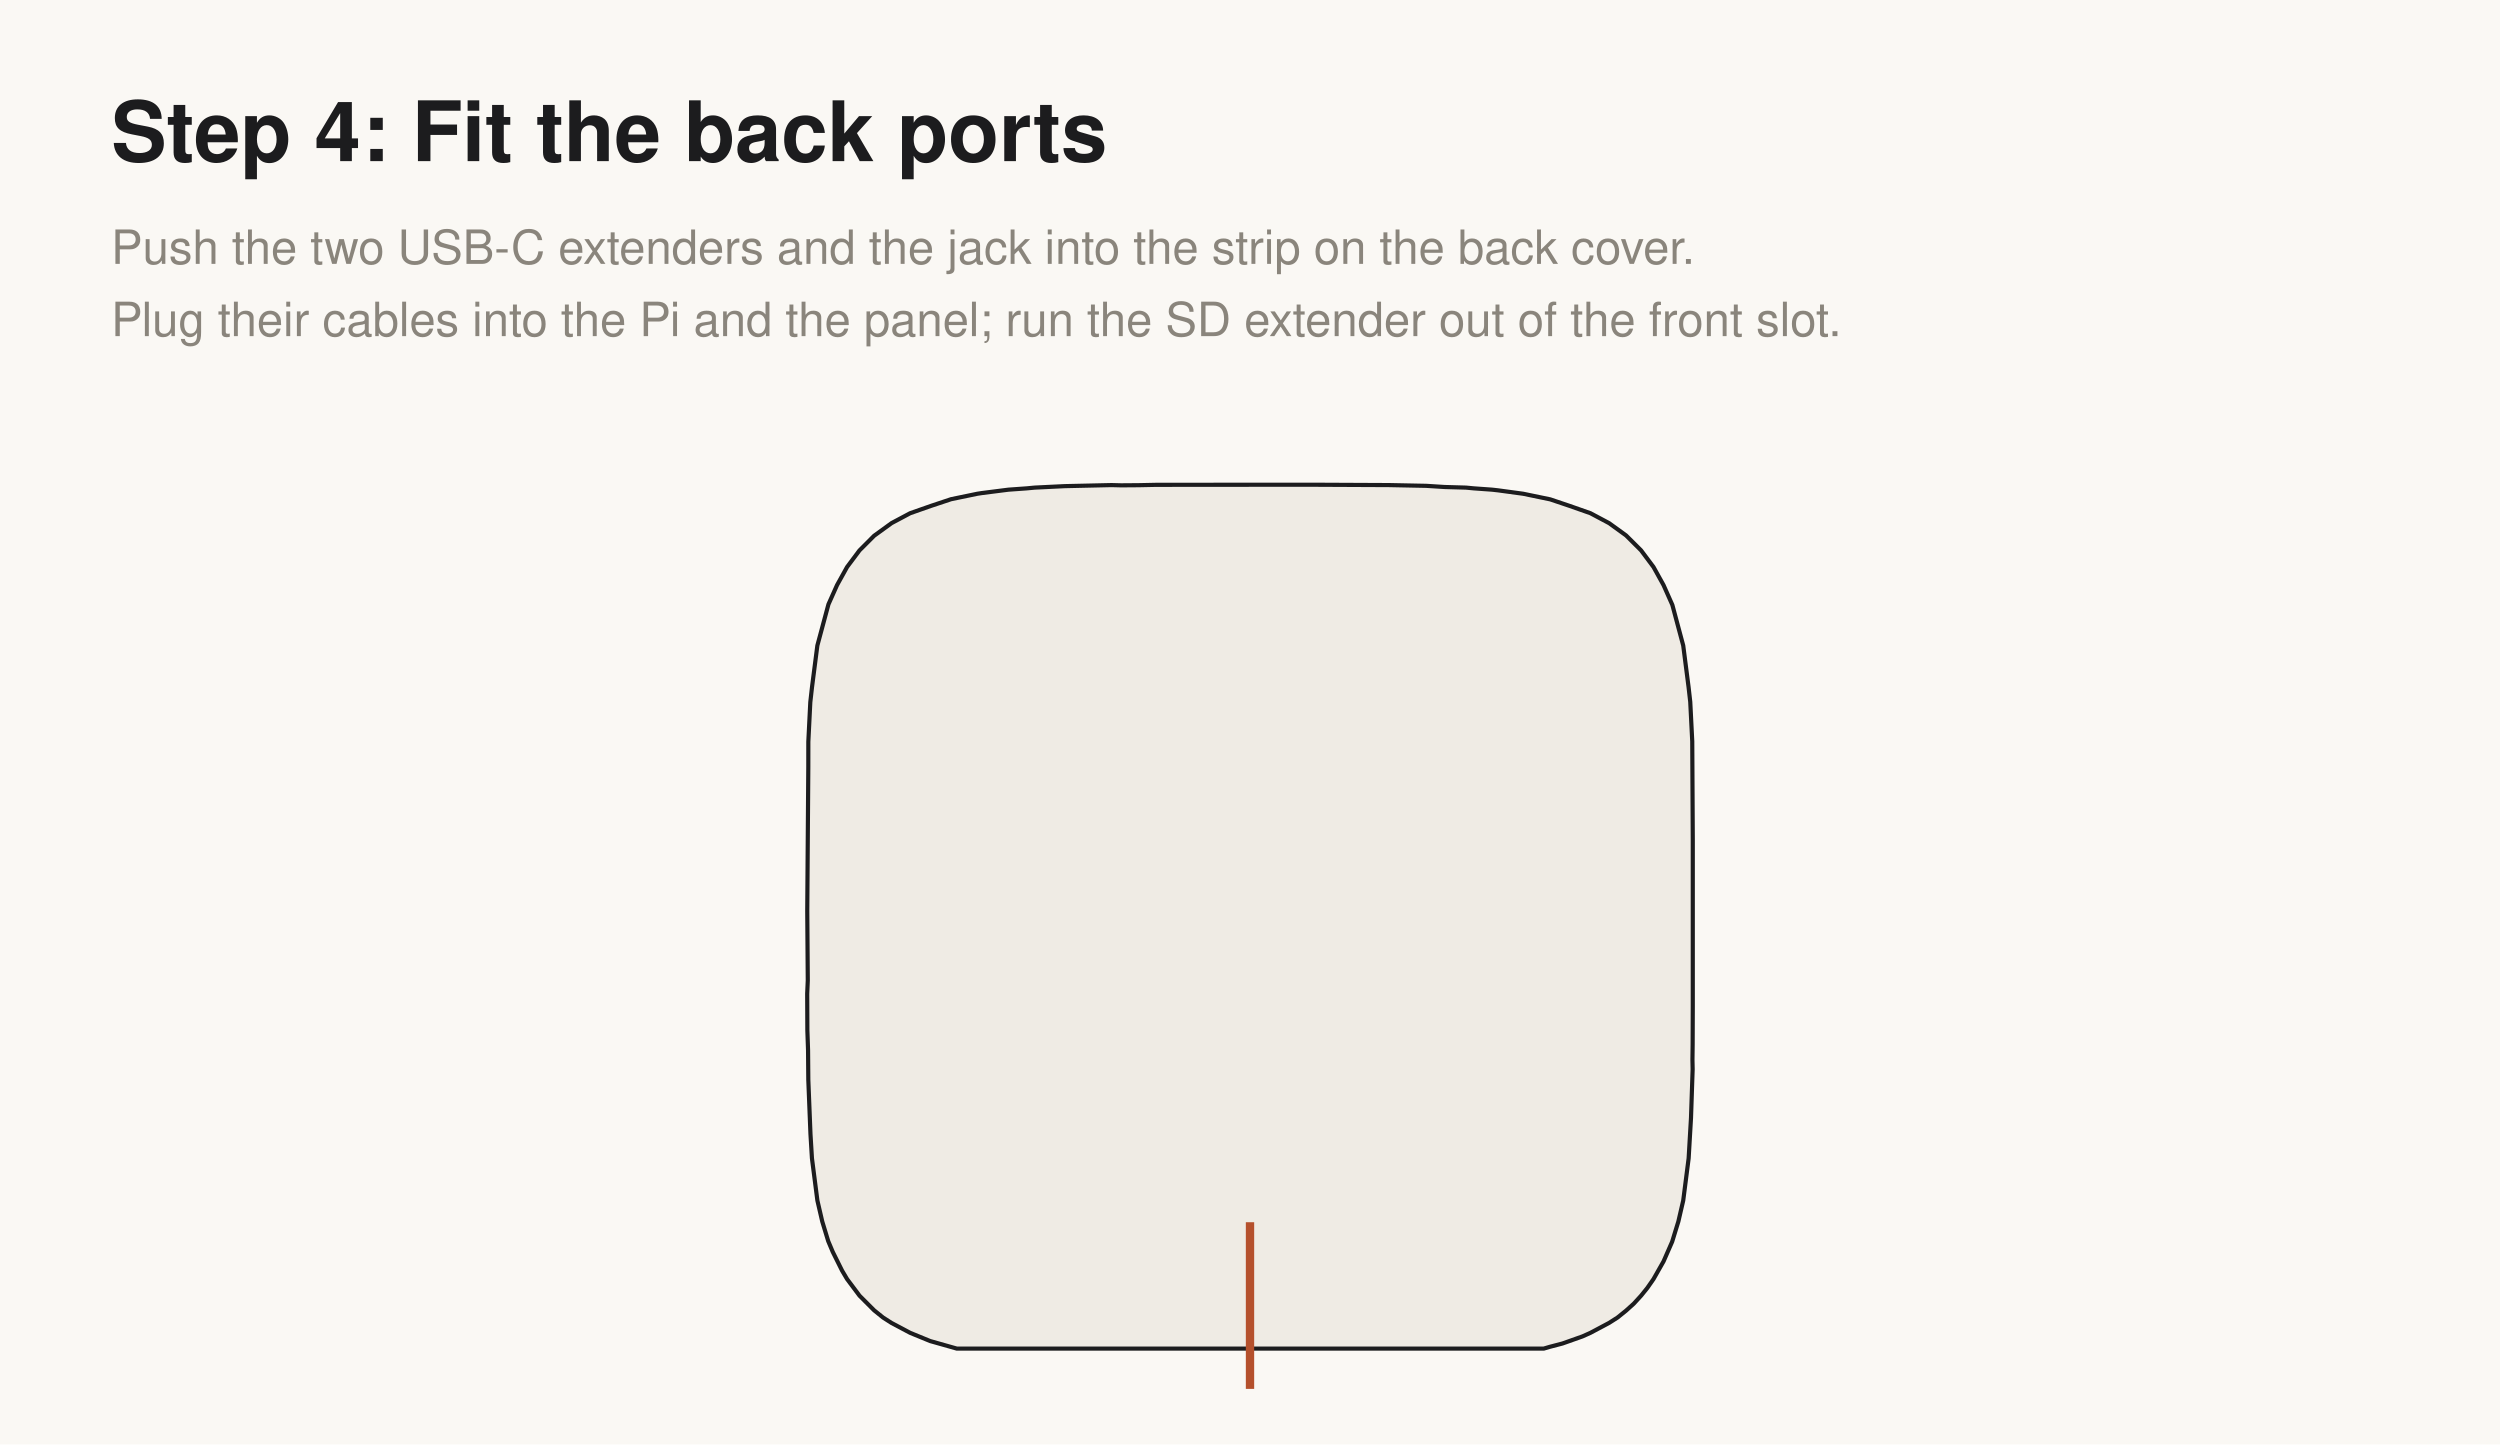
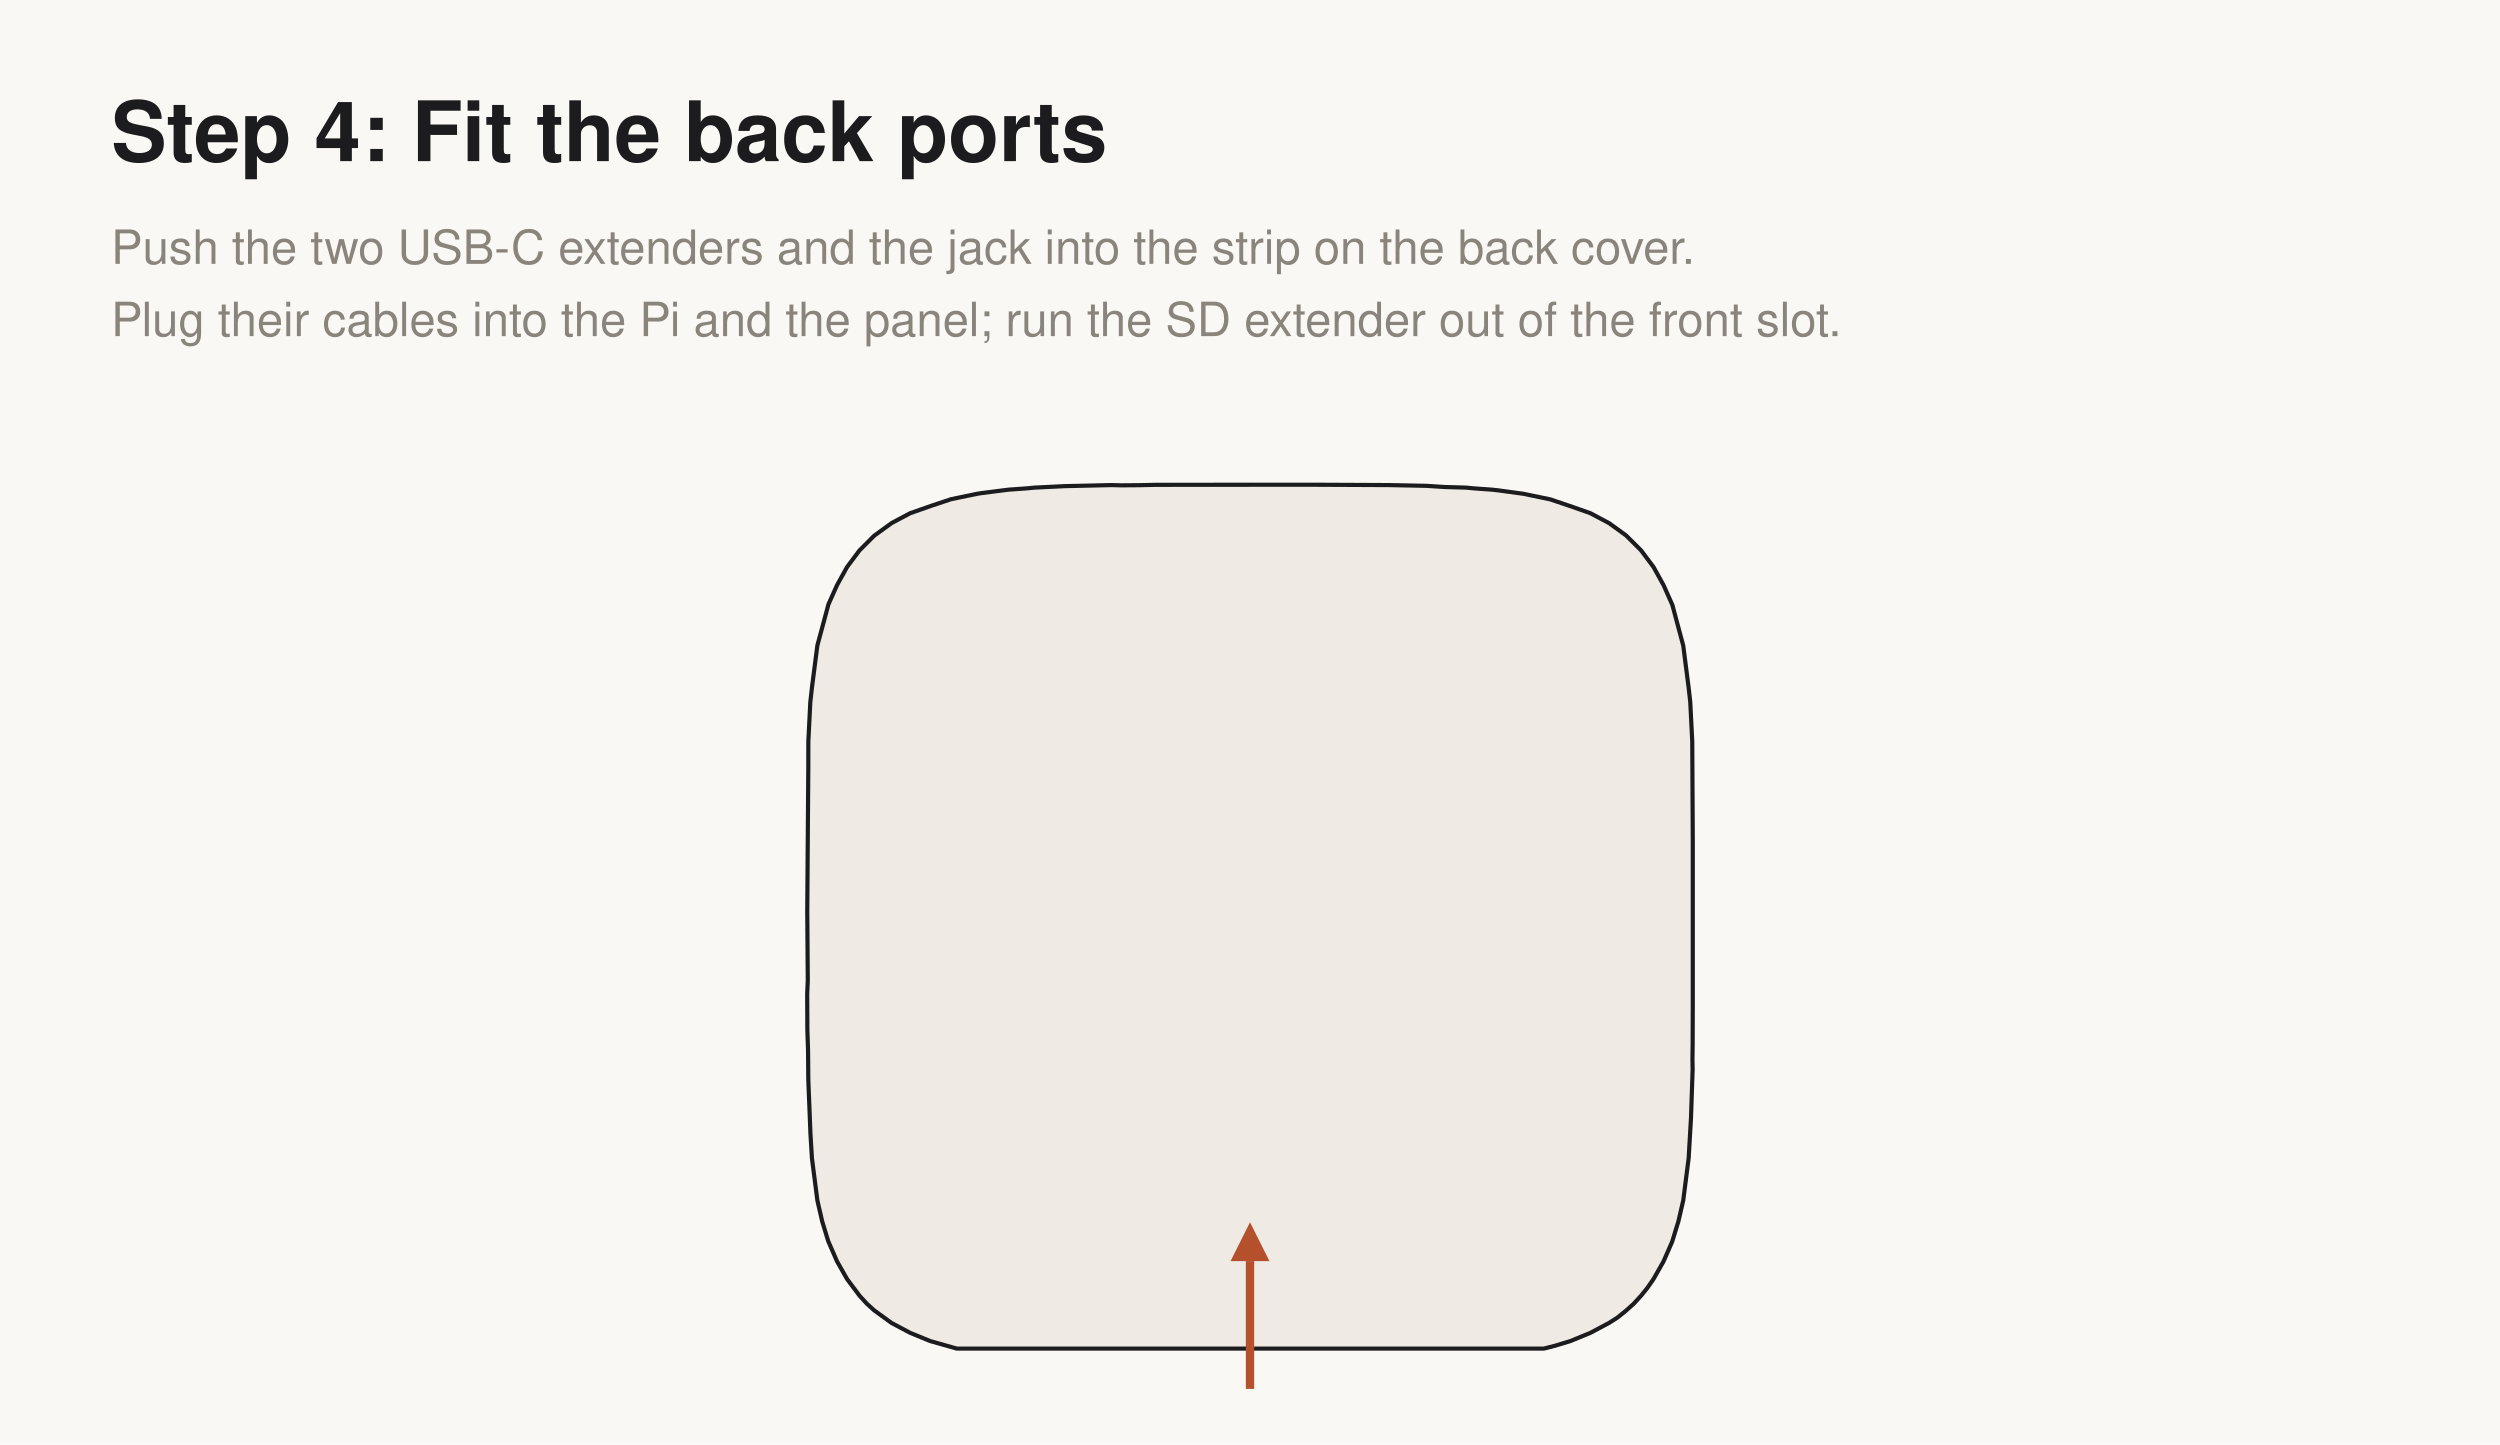
<svg xmlns="http://www.w3.org/2000/svg" viewBox="0 0 900 520" width="900" height="520">
  <rect width="900" height="520" fill="#FAF8F4" />
  <text x="40" y="58" font-size="30" font-weight="600" font-family="Helvetica, Arial, sans-serif" fill="#1C1C1E">Step 4: Fit the back ports</text>
  <text x="40" y="95" font-size="17" font-family="Helvetica, Arial, sans-serif" fill="#8A857C">Push the two USB-C extenders and the jack into the strip on the back cover.</text>
  <text x="40" y="121" font-size="17" font-family="Helvetica, Arial, sans-serif" fill="#8A857C">Plug their cables into the Pi and the panel; run the SD extender out of the front slot.</text>
-   <path d="M290.99 388.70 L290.90 378.10 L290.65 370.90 L290.59 357.76 L290.80 352.97 L290.61 327.93 L290.99 275.99 L291.00 267.01 L291.71 252.79 L292.32 247.38 L294.25 232.39 L298.24 217.56 L301.34 210.63 L304.95 204.12 L309.43 198.13 L314.68 192.88 L320.95 188.33 L327.65 184.76 L335.19 182.11 L342.39 179.71 L351.85 177.75 L353.47 177.50 L363.04 176.28 L369.64 175.81 L372.46 175.54 L383.30 175.01 L400.14 174.63 L403.61 174.72 L409.95 174.67 L416.18 174.54 L450.11 174.51 L474.48 174.51 L500.07 174.63 L513.45 174.90 L520.04 175.32 L527.75 175.54 L530.56 175.81 L537.16 176.28 L539.28 176.52 L548.34 177.75 L558.08 179.77 L565.02 182.11 L572.56 184.76 L579.27 188.33 L585.38 192.75 L590.78 198.13 L595.26 204.12 L598.87 210.63 L602.05 217.78 L605.96 232.39 L607.89 247.38 L608.49 252.68 L609.21 266.89 L609.40 302.40 L609.40 362.19 L609.35 376.02 L609.28 381.52 L609.35 384.92 L608.76 402.45 L607.91 416.99 L605.96 432.19 L604.21 439.74 L601.97 447.03 L598.88 454.09 L595.26 460.47 L593.01 463.70 L590.78 466.46 L588.15 469.33 L585.37 471.84 L582.31 474.31 L579.27 476.25 L572.56 479.82 L569.71 481.10 L562.49 483.66 L557.88 484.87 L555.78 485.49 L344.43 485.49 L334.86 482.78 L327.65 479.82 L320.94 476.26 L317.90 474.31 L314.68 471.71 L309.43 466.45 L304.95 460.47 L303.15 457.43 L299.80 450.70 L298.16 446.81 L296.01 439.74 L294.26 432.19 L292.30 416.99 L291.77 408.29 L290.99 388.70Z" fill="#EFEBE4" stroke="#1C1C1E" stroke-width="1.5" fill-rule="evenodd" />
-   <line x1="450" y1="500" x2="450" y2="440" stroke="#B5502C" stroke-width="3" />
-   <polygon points="450,440 450,434 450,446" fill="#B5502C" />
+   <path d="M290.99 388.70 L290.90 378.10 L290.65 370.90 L290.59 357.76 L290.80 352.97 L290.61 327.93 L290.99 275.99 L291.00 267.01 L291.71 252.79 L292.32 247.38 L294.25 232.39 L298.24 217.56 L301.34 210.63 L304.95 204.12 L309.43 198.13 L314.68 192.88 L320.95 188.33 L327.65 184.76 L335.19 182.11 L342.39 179.71 L351.85 177.75 L353.47 177.50 L363.04 176.28 L369.64 175.81 L372.46 175.54 L383.30 175.01 L400.14 174.63 L403.61 174.72 L409.95 174.67 L416.18 174.54 L450.11 174.51 L474.48 174.51 L500.07 174.63 L513.45 174.90 L520.04 175.32 L527.75 175.54 L530.56 175.81 L537.16 176.28 L539.28 176.52 L548.34 177.75 L558.08 179.77 L565.02 182.11 L572.56 184.76 L579.27 188.33 L585.38 192.75 L590.78 198.13 L595.26 204.12 L598.87 210.63 L602.05 217.78 L605.96 232.39 L607.89 247.38 L608.49 252.68 L609.21 266.89 L609.40 302.40 L609.40 362.19 L609.35 376.02 L609.28 381.52 L609.35 384.92 L608.76 402.45 L607.91 416.99 L605.96 432.19 L604.21 439.74 L601.97 447.03 L598.88 454.09 L595.26 460.47 L593.01 463.70 L590.78 466.46 L588.15 469.33 L585.37 471.84 L582.31 474.31 L579.27 476.25 L572.56 479.82 L565.35 482.78 L559.81 484.47 L555.79 485.49 L344.43 485.49 L334.86 482.78 L327.65 479.82 L320.95 476.26 L314.68 471.71 L312.06 469.33 L309.43 466.45 L304.95 460.47 L301.33 454.09 L298.16 446.81 L296.00 439.74 L294.26 432.19 L292.30 416.99 L291.77 408.29 L290.99 388.70Z" fill="#EFEBE4" stroke="#1C1C1E" stroke-width="1.5" fill-rule="evenodd" />
+   <line x1="450" y1="500" x2="450" y2="454" stroke="#B5502C" stroke-width="3" />
+   <polygon points="450,440 457,454 443,454" fill="#B5502C" />
</svg>
